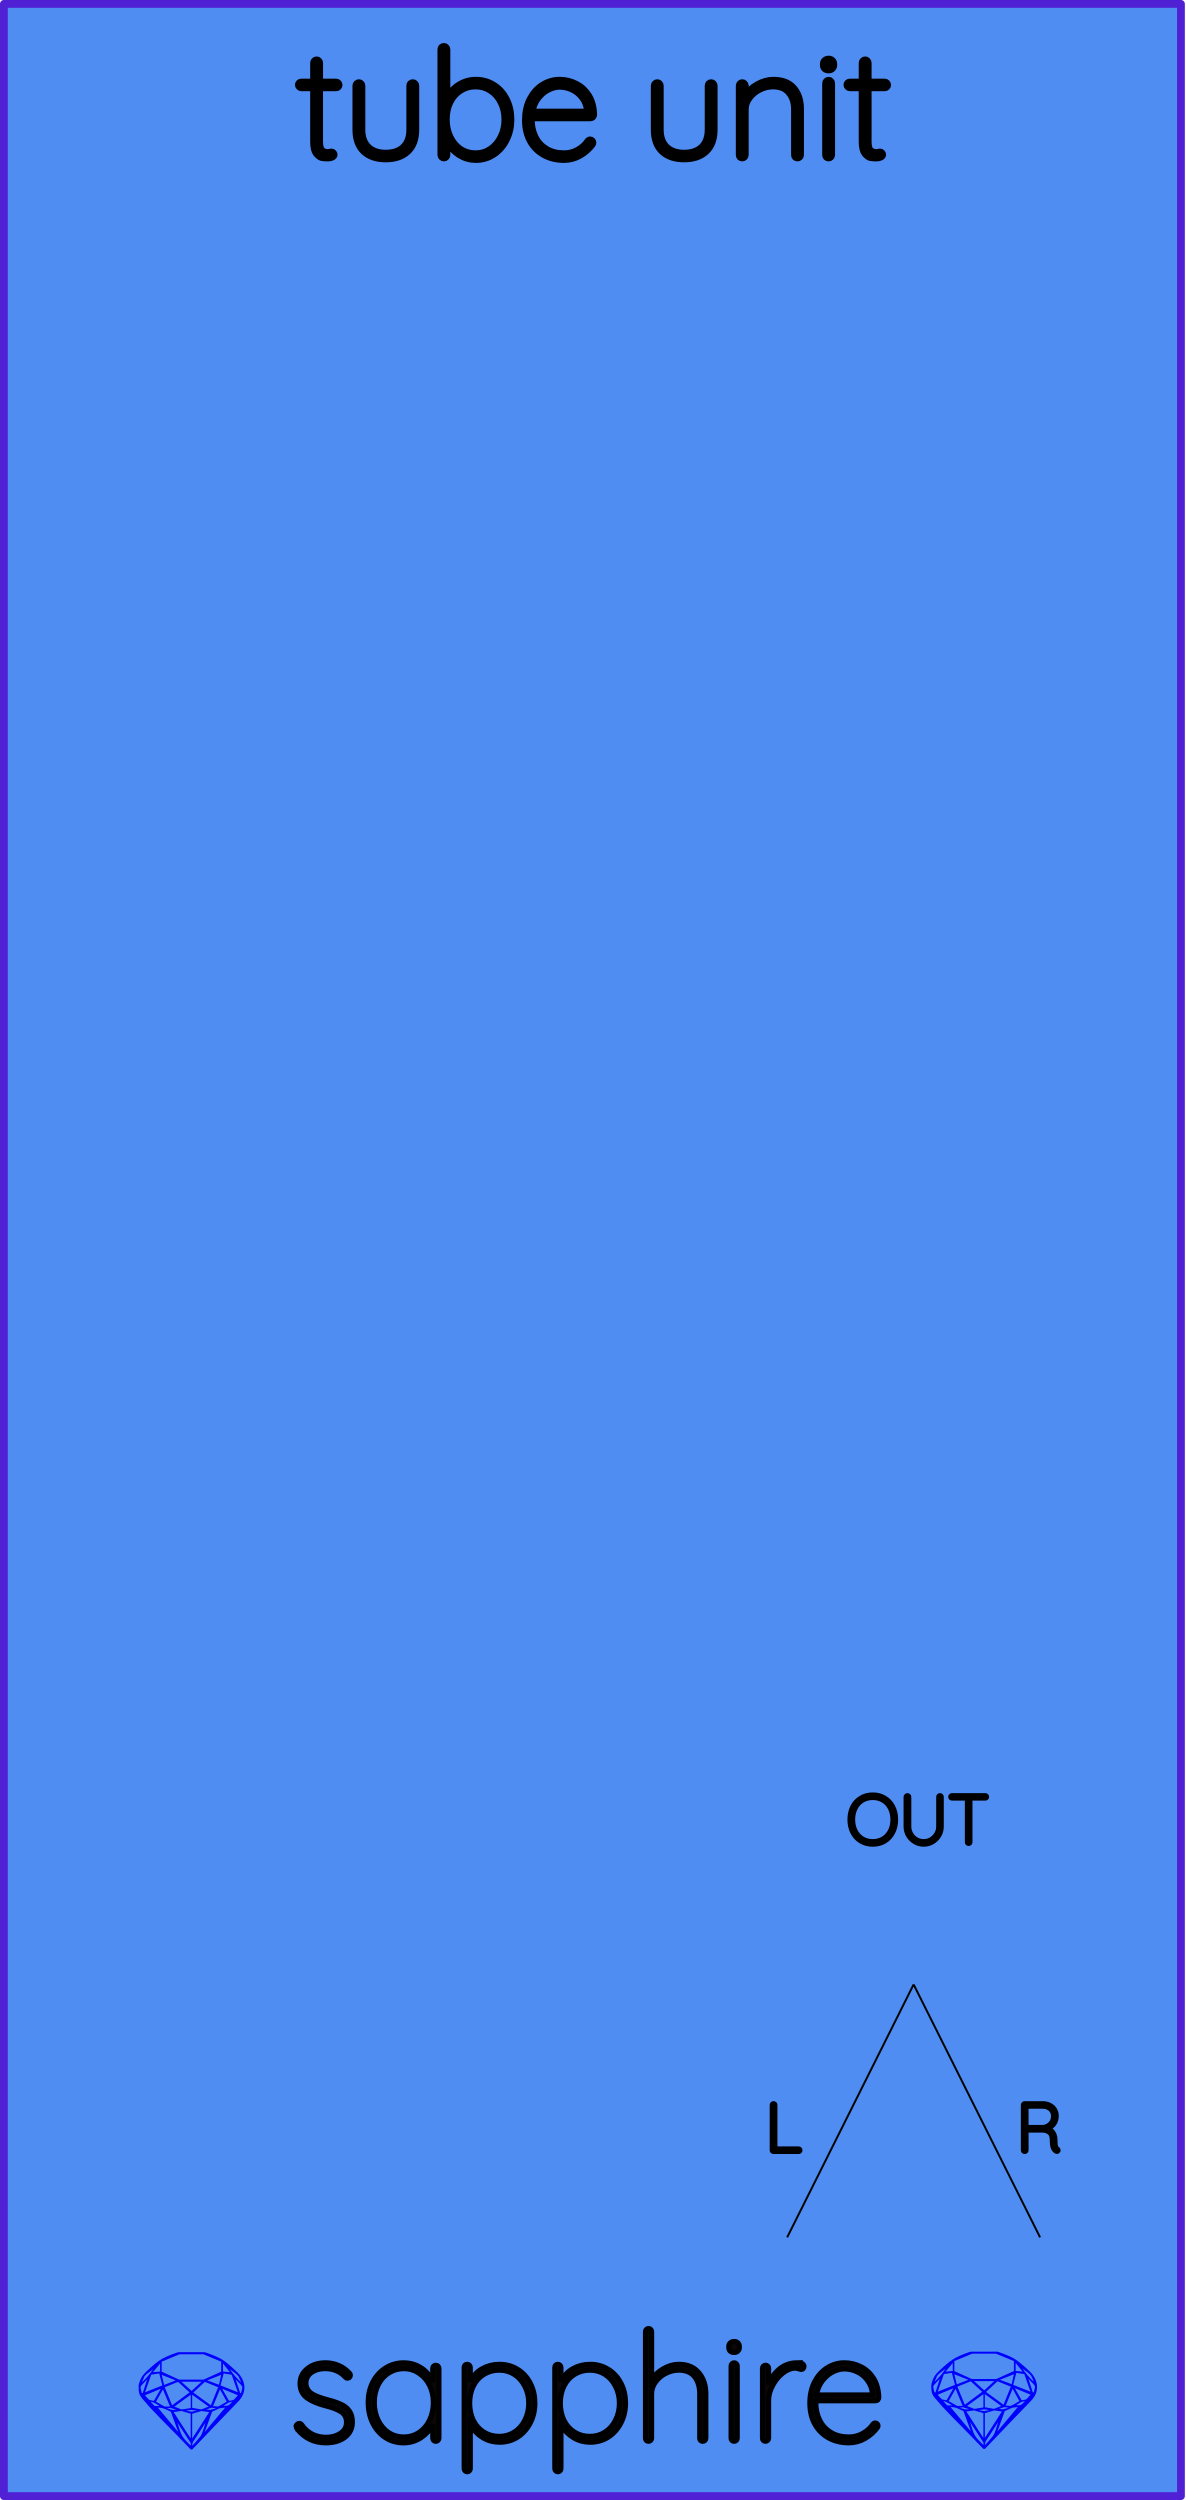
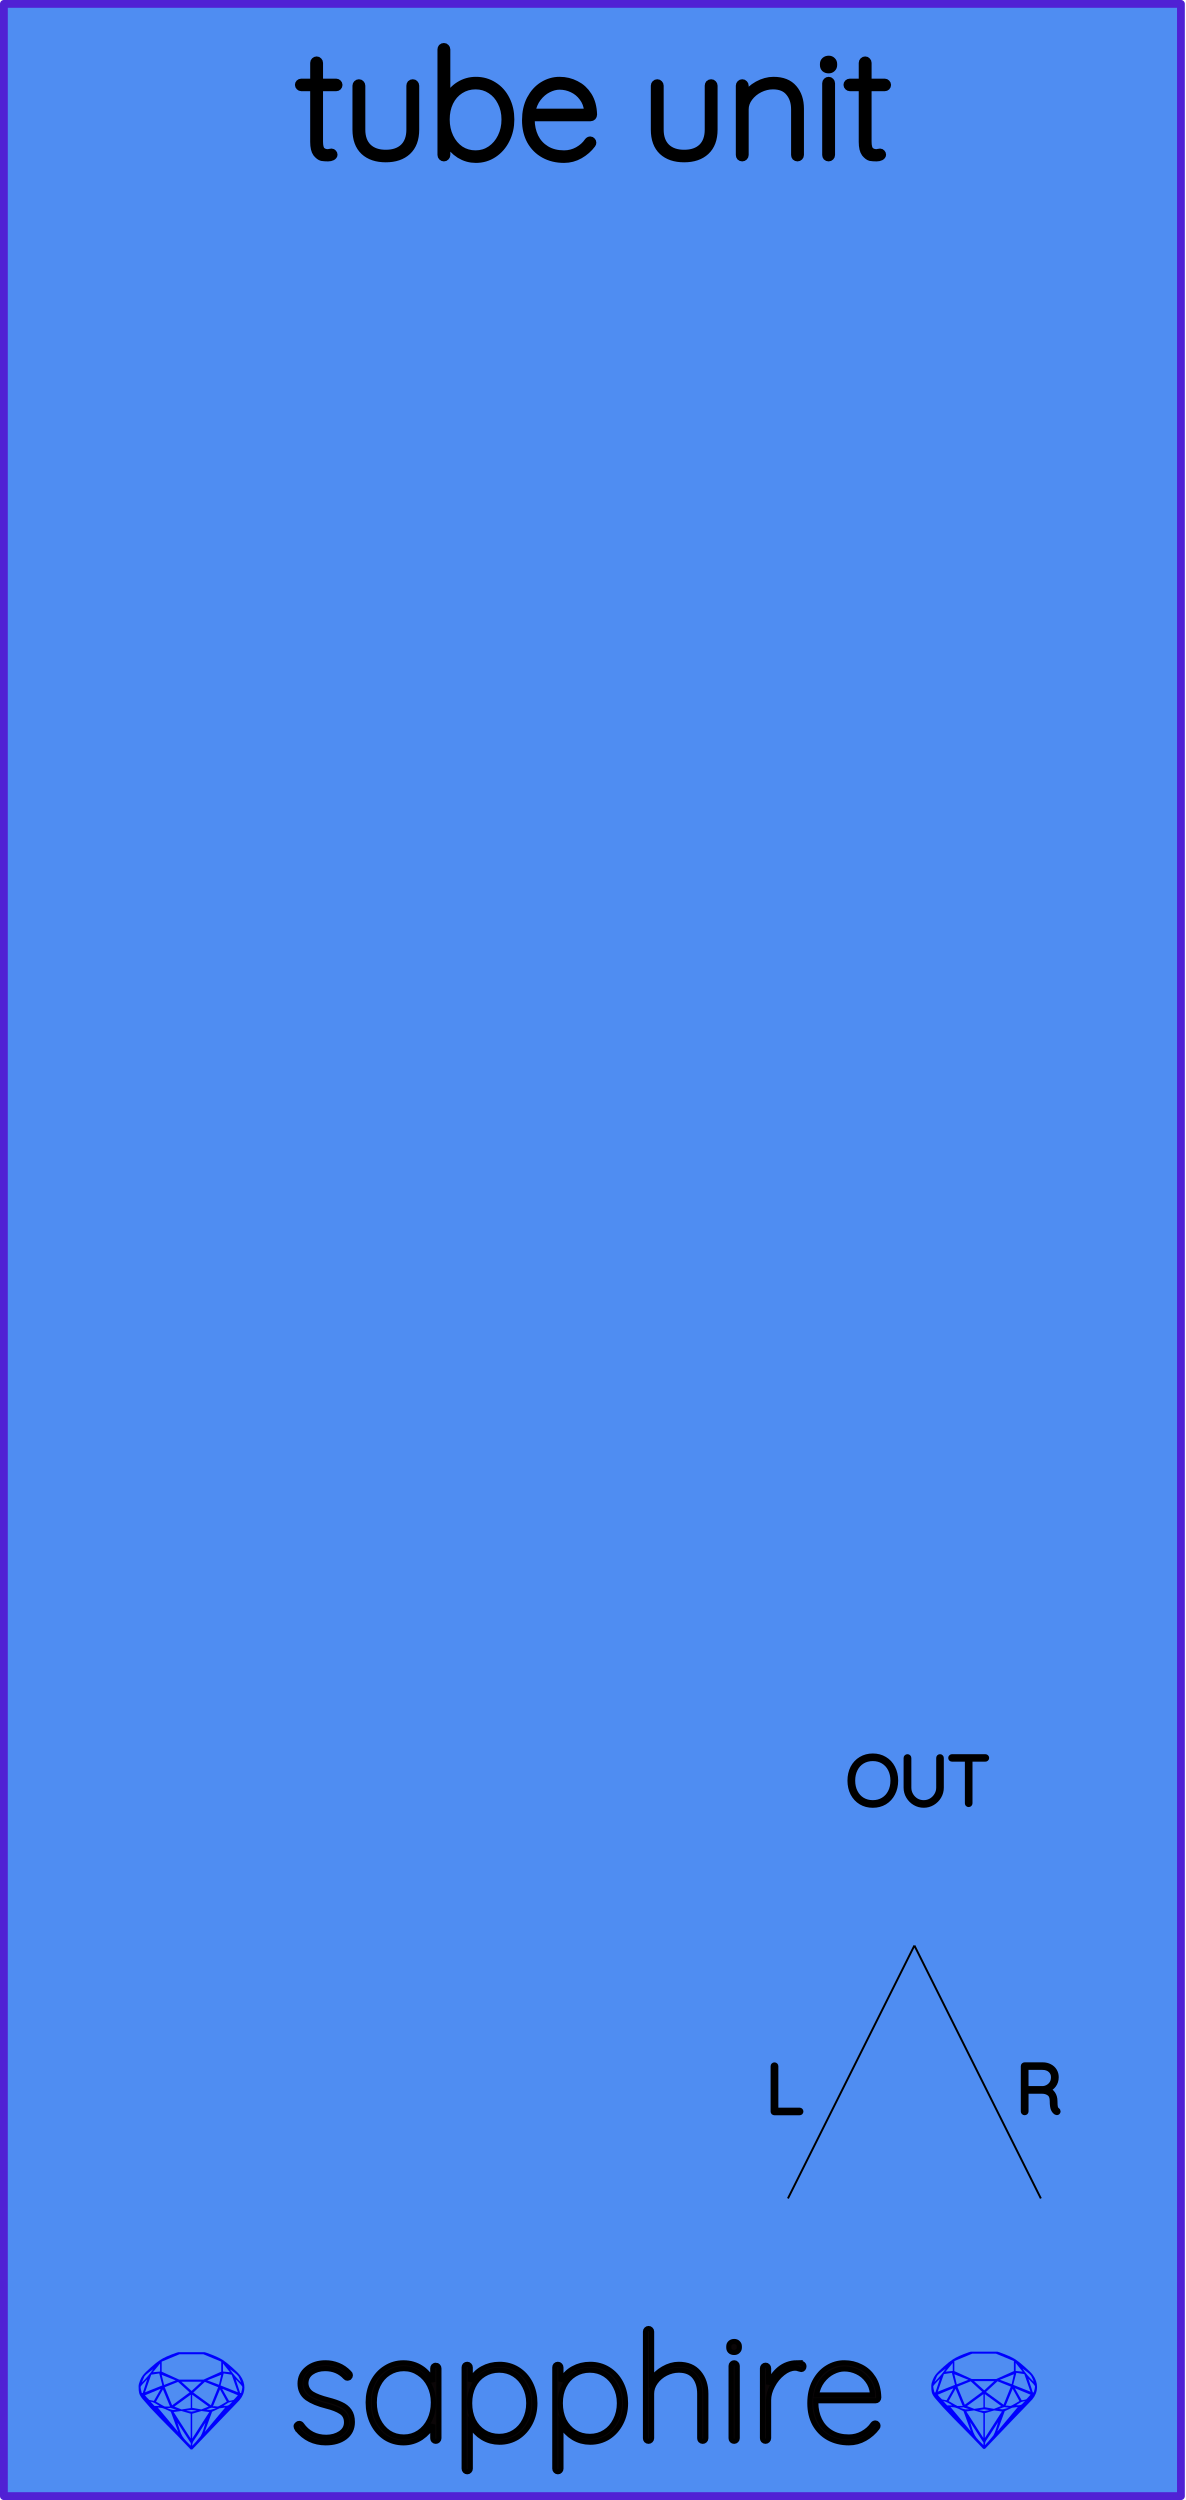
<svg xmlns="http://www.w3.org/2000/svg" width="60.96mm" height="128.5mm" viewBox="0 0 60.96 128.5" version="1.1" id="svg5">
  <defs id="defs2">
    <rect x="41.295" y="19.56" width="121.22" height="36.588" id="rect489" />
    <rect x="49.148" y="14.406" width="142.401" height="31.789" id="rect479" />
  </defs>
  <g id="PanelLayer">
    <rect style="display:inline;fill:#4f8df2;fill-opacity:1;fill-rule:nonzero;stroke:#5021d4;stroke-width:0.402;stroke-linecap:round;stroke-linejoin:round;stroke-dasharray:none;stroke-opacity:1;image-rendering:auto" id="rect13067" width="60.5" height="128.1" x="0.2" y="0.2" />
    <g aria-label="sapphire" id="brand_text" style="fill:#0b0607;stroke:#000000;stroke-width:0.265;stroke-linecap:square" transform="translate(4.47015,-0.5598251)">
      <path d="m 10.805,125.415 q -0.055,-0.086 -0.055,-0.149 0,-0.055 0.063,-0.102 0.039,-0.039 0.094,-0.039 0.078,0 0.125,0.063 0.454,0.65 1.269,0.65 0.415,0 0.728,-0.204 0.313,-0.211 0.313,-0.564 0,-0.36 -0.274,-0.54 -0.274,-0.18 -0.752,-0.298 -0.634,-0.157 -1.002,-0.415 -0.36,-0.266 -0.36,-0.744 0,-0.462 0.368,-0.76 0.368,-0.305 0.948,-0.305 0.321,0 0.634,0.125 0.321,0.125 0.58,0.399 0.055,0.047 0.055,0.11 0,0.07 -0.055,0.125 -0.063,0.031 -0.102,0.031 -0.055,0 -0.094,-0.047 -0.407,-0.446 -1.049,-0.446 -0.415,0 -0.705,0.204 -0.282,0.204 -0.282,0.564 0.023,0.337 0.305,0.525 0.29,0.18 0.846,0.321 0.399,0.102 0.658,0.227 0.266,0.117 0.423,0.337 0.157,0.219 0.157,0.572 0,0.493 -0.384,0.783 -0.376,0.282 -0.987,0.282 -0.893,0 -1.464,-0.705 z" style="stroke-width:0.265" id="path2060" />
      <path d="m 17.932,122.134 q 0.07,0 0.11,0.047 0.047,0.047 0.047,0.11 v 3.595 q 0,0.063 -0.047,0.11 -0.047,0.047 -0.11,0.047 -0.07,0 -0.117,-0.047 -0.039,-0.047 -0.039,-0.11 v -0.705 q -0.196,0.399 -0.603,0.674 -0.407,0.266 -0.901,0.266 -0.517,0 -0.932,-0.266 -0.415,-0.274 -0.65,-0.744 -0.235,-0.478 -0.235,-1.065 0,-0.58 0.235,-1.042 0.243,-0.47 0.658,-0.728 0.415,-0.266 0.924,-0.266 0.509,0 0.916,0.266 0.407,0.266 0.587,0.713 v -0.697 q 0,-0.063 0.039,-0.11 0.047,-0.047 0.117,-0.047 z m -1.645,3.689 q 0.431,0 0.775,-0.227 0.352,-0.235 0.548,-0.642 0.196,-0.407 0.196,-0.908 0,-0.478 -0.196,-0.877 -0.196,-0.399 -0.548,-0.627 -0.345,-0.235 -0.775,-0.235 -0.431,0 -0.783,0.227 -0.345,0.219 -0.54,0.619 -0.196,0.392 -0.196,0.893 0,0.501 0.196,0.908 0.196,0.407 0.54,0.642 0.345,0.227 0.783,0.227 z" style="stroke-width:0.265" id="path2062" />
      <path d="m 21.205,122.087 q 0.517,0 0.932,0.258 0.415,0.258 0.65,0.713 0.235,0.454 0.235,1.026 0,0.564 -0.243,1.026 -0.235,0.454 -0.65,0.721 -0.415,0.258 -0.924,0.258 -0.47,0 -0.861,-0.235 -0.392,-0.235 -0.642,-0.666 v 2.263 q 0,0.063 -0.047,0.11 -0.039,0.047 -0.11,0.047 -0.063,0 -0.11,-0.047 -0.047,-0.047 -0.047,-0.11 v -5.208 q 0,-0.063 0.039,-0.11 0.047,-0.047 0.117,-0.047 0.07,0 0.11,0.047 0.047,0.047 0.047,0.11 v 0.721 q 0.235,-0.446 0.627,-0.658 0.392,-0.219 0.877,-0.219 z m -0.016,3.704 q 0.431,0 0.775,-0.219 0.345,-0.219 0.54,-0.611 0.204,-0.392 0.204,-0.877 0,-0.486 -0.204,-0.869 -0.196,-0.392 -0.54,-0.611 -0.345,-0.219 -0.775,-0.219 -0.439,0 -0.791,0.219 -0.345,0.211 -0.54,0.603 -0.188,0.384 -0.188,0.877 0,0.493 0.188,0.885 0.196,0.384 0.54,0.603 0.352,0.219 0.791,0.219 z" style="stroke-width:0.265" id="path2064" />
      <path d="m 25.865,122.087 q 0.517,0 0.932,0.258 0.415,0.258 0.65,0.713 0.235,0.454 0.235,1.026 0,0.564 -0.243,1.026 -0.235,0.454 -0.65,0.721 -0.415,0.258 -0.924,0.258 -0.47,0 -0.861,-0.235 -0.392,-0.235 -0.642,-0.666 v 2.263 q 0,0.063 -0.047,0.11 -0.039,0.047 -0.11,0.047 -0.063,0 -0.11,-0.047 -0.047,-0.047 -0.047,-0.11 v -5.208 q 0,-0.063 0.039,-0.11 0.047,-0.047 0.117,-0.047 0.07,0 0.11,0.047 0.047,0.047 0.047,0.11 v 0.721 q 0.235,-0.446 0.627,-0.658 0.392,-0.219 0.877,-0.219 z m -0.016,3.704 q 0.431,0 0.775,-0.219 0.345,-0.219 0.54,-0.611 0.204,-0.392 0.204,-0.877 0,-0.486 -0.204,-0.869 -0.196,-0.392 -0.54,-0.611 -0.345,-0.219 -0.775,-0.219 -0.439,0 -0.791,0.219 -0.345,0.211 -0.54,0.603 -0.188,0.384 -0.188,0.877 0,0.493 0.188,0.885 0.196,0.384 0.54,0.603 0.352,0.219 0.791,0.219 z" style="stroke-width:0.265" id="path2066" />
      <path d="m 30.415,122.087 q 0.674,0 1.034,0.431 0.36,0.423 0.36,1.081 v 2.287 q 0,0.063 -0.047,0.11 -0.047,0.047 -0.11,0.047 -0.07,0 -0.117,-0.047 -0.039,-0.047 -0.039,-0.11 v -2.287 q 0,-0.54 -0.266,-0.877 -0.266,-0.337 -0.814,-0.337 -0.337,0 -0.666,0.164 -0.321,0.164 -0.525,0.446 -0.204,0.282 -0.204,0.603 v 2.287 q 0,0.063 -0.047,0.11 -0.047,0.047 -0.11,0.047 -0.07,0 -0.117,-0.047 -0.039,-0.047 -0.039,-0.11 v -5.482 q 0,-0.063 0.047,-0.11 0.047,-0.047 0.11,-0.047 0.07,0 0.11,0.047 0.047,0.047 0.047,0.11 v 2.475 q 0.219,-0.345 0.603,-0.564 0.392,-0.227 0.791,-0.227 z" style="stroke-width:0.265" id="path2068" />
      <path d="m 33.422,125.885 q 0,0.063 -0.047,0.11 -0.047,0.047 -0.11,0.047 -0.07,0 -0.117,-0.047 -0.039,-0.047 -0.039,-0.11 v -3.72 q 0,-0.063 0.047,-0.11 0.047,-0.047 0.11,-0.047 0.07,0 0.11,0.047 0.047,0.047 0.047,0.11 z m -0.157,-4.409 q -0.125,0 -0.204,-0.07 -0.07,-0.07 -0.07,-0.18 v -0.063 q 0,-0.11 0.078,-0.18 0.078,-0.07 0.204,-0.07 0.11,0 0.18,0.07 0.078,0.07 0.078,0.18 v 0.063 q 0,0.11 -0.078,0.18 -0.07,0.07 -0.188,0.07 z" style="stroke-width:0.265" id="path2070" />
      <path d="m 36.492,122.008 q 0.36,0 0.36,0.18 0,0.07 -0.039,0.117 -0.039,0.047 -0.102,0.047 -0.023,0 -0.117,-0.031 -0.086,-0.039 -0.188,-0.039 -0.321,0 -0.642,0.258 -0.321,0.251 -0.525,0.642 -0.204,0.384 -0.204,0.744 v 1.958 q 0,0.063 -0.047,0.11 -0.047,0.047 -0.11,0.047 -0.07,0 -0.117,-0.047 -0.039,-0.047 -0.039,-0.11 v -3.595 q 0,-0.063 0.047,-0.11 0.047,-0.047 0.11,-0.047 0.07,0 0.11,0.047 0.047,0.047 0.047,0.11 v 0.83 q 0.18,-0.478 0.556,-0.791 0.384,-0.313 0.901,-0.321 z" style="stroke-width:0.265" id="path2072" />
      <path d="m 40.525,125.102 q 0.055,0 0.094,0.047 0.039,0.039 0.039,0.094 0,0.055 -0.031,0.094 -0.258,0.345 -0.642,0.564 -0.384,0.219 -0.822,0.219 -0.587,0 -1.042,-0.251 -0.454,-0.251 -0.713,-0.713 -0.251,-0.462 -0.251,-1.073 0,-0.627 0.243,-1.096 0.251,-0.478 0.658,-0.728 0.407,-0.251 0.869,-0.251 0.462,0 0.854,0.204 0.399,0.196 0.65,0.595 0.251,0.399 0.266,0.987 0,0.063 -0.047,0.117 -0.047,0.047 -0.11,0.047 h -3.078 v 0.102 q 0,0.486 0.196,0.893 0.196,0.399 0.58,0.634 0.384,0.235 0.924,0.235 0.376,0 0.705,-0.18 0.337,-0.188 0.525,-0.47 0.055,-0.07 0.133,-0.07 z m -1.598,-2.78 q -0.29,0 -0.595,0.157 -0.298,0.149 -0.533,0.454 -0.227,0.298 -0.305,0.728 h 2.882 v -0.07 q -0.039,-0.399 -0.258,-0.681 -0.211,-0.29 -0.533,-0.439 -0.313,-0.149 -0.658,-0.149 z" style="stroke-width:0.265" id="path2074" />
    </g>
    <g aria-label="gemstone1" id="gem1" style="fill:#0000ff;stroke:#2e2114;stroke-width:0;stroke-linecap:square;stroke-opacity:1" transform="translate(4.7625,-0.5291667)">
      <path d="m 7.798,123.258 q 0,0.342 -0.243,0.631 -0.044,0.052 -0.204,0.215 -0.187,0.19 -0.785,0.813 l -1.444,1.513 q -0.019,0.003 -0.044,0.003 -0.028,0 -0.041,-0.003 -0.083,-0.083 -0.648,-0.675 -0.469,-0.474 -0.934,-0.948 -0.557,-0.568 -0.898,-0.981 -0.132,-0.16 -0.168,-0.298 -0.028,-0.102 -0.028,-0.342 0,-0.11 0.072,-0.289 0.066,-0.165 0.141,-0.265 0.119,-0.157 0.422,-0.424 0.284,-0.251 0.474,-0.375 0.273,-0.179 0.819,-0.367 0.096,-0.033 0.11,-0.033 h 1.362 q 0.011,0 0.105,0.033 0.568,0.201 0.824,0.367 0.165,0.105 0.474,0.378 0.322,0.284 0.422,0.422 0.215,0.295 0.215,0.626 z m -0.168,-0.273 q -0.033,-0.107 -0.135,-0.309 -0.072,-0.094 -0.209,-0.198 -0.119,-0.085 -0.234,-0.171 0.245,0.364 0.579,0.678 z m -0.573,-0.524 -0.358,-0.446 v 0.411 z m 0.637,0.758 q 0,-0.052 -0.342,-0.394 l 0.229,0.703 h 0.05 q 0.063,-0.218 0.063,-0.309 z m -0.232,0.273 -0.317,-0.904 -0.411,-0.063 -0.16,0.615 z m 0.003,0.154 -0.772,-0.32 h -0.03 l 0.345,0.606 q 0.08,-0.003 0.234,-0.047 0.025,-0.014 0.223,-0.24 z m -0.857,-1.05 -0.719,0.284 0.604,0.226 z m 0,-0.163 v -0.515 l -0.918,-0.38 h -1.224 l -0.918,0.38 v 0.515 l 0.898,0.408 h 1.254 z m 0.573,1.538 q -0.069,0.011 -0.198,0.052 -0.085,0.055 -0.259,0.163 0.019,0 0.063,0.003 0.041,0 0.063,0 0.119,0 0.19,-0.069 0.072,-0.072 0.141,-0.149 z m -0.289,0.003 -0.347,-0.631 -0.364,0.879 q 0.025,-0.017 0.066,-0.017 0.03,0 0.085,0.011 0.058,0.008 0.088,0.008 0.05,0 0.229,-0.107 0.229,-0.138 0.243,-0.143 z m -0.441,-0.741 -0.684,-0.276 -0.593,0.548 0.904,0.656 z m -0.854,-0.284 H 4.56 l 0.524,0.474 z m 0.75,1.367 q -0.229,-0.03 -0.229,-0.03 -0.036,0 -0.273,0.094 l 0.19,0.019 q 0.011,0 0.311,-0.083 z m -0.389,-0.088 -0.843,-0.612 v 0.675 l 0.471,0.083 z m 0.854,0.05 q -0.099,0.006 -0.295,0.039 -0.011,0.003 -0.378,0.176 -0.13,0.347 -0.38,1.042 z m -2.544,-1.397 -0.719,-0.284 0.124,0.518 z M 3.466,122.426 v -0.411 l -0.367,0.446 z m 1.516,1.072 -0.593,-0.54 -0.684,0.276 0.38,0.929 z m 0.369,0.943 q -0.033,-0.003 -0.135,-0.025 -0.085,-0.017 -0.138,-0.017 -0.052,0 -0.138,0.017 -0.102,0.022 -0.135,0.025 0.265,0.047 0.273,0.047 0.008,0 0.273,-0.047 z m -0.309,-0.138 v -0.686 l -0.843,0.612 0.372,0.146 z m 0.951,0.207 -0.397,-0.055 -0.48,0.141 v 1.276 z m -2.888,-2.202 q -0.119,0.085 -0.234,0.174 -0.146,0.107 -0.209,0.196 -0.044,0.105 -0.135,0.314 0.369,-0.364 0.579,-0.684 z m 0.477,0.832 -0.16,-0.615 -0.411,0.063 -0.317,0.904 z m 0.394,1.083 -0.364,-0.879 -0.356,0.631 q 0.435,0.251 0.452,0.251 0.091,0 0.267,-0.003 z m 1.822,0.83 q -0.132,0.212 -0.405,0.634 -0.077,0.107 -0.22,0.328 -0.058,0.105 -0.055,0.226 0.16,-0.152 0.433,-0.496 0.077,-0.13 0.141,-0.339 0.055,-0.176 0.107,-0.353 z m -1.494,-0.661 -0.27,-0.088 -0.008,-0.011 q -0.025,0 -0.107,0.011 -0.066,0.006 -0.107,0.006 0.273,0.091 0.311,0.091 0.025,0 0.182,-0.008 z M 3.493,123.327 h -0.03 l -0.772,0.32 q 0.066,0.097 0.223,0.24 0.077,0.014 0.234,0.047 z m -0.689,-0.502 q -0.342,0.347 -0.342,0.394 0,0.08 0.063,0.309 h 0.05 z m 2.235,3.045 v -1.276 l -0.48,-0.141 -0.397,0.055 z m -1.607,-1.676 q -0.256,-0.182 -0.458,-0.223 0.066,0.077 0.204,0.223 z m 1.61,2.045 v -0.138 L 4.359,125.052 q 0.052,0.176 0.107,0.353 0.063,0.209 0.141,0.339 0.069,0.119 0.204,0.259 0.116,0.119 0.232,0.237 z m -0.645,-0.706 q -0.116,-0.328 -0.38,-1.042 -0.135,-0.066 -0.273,-0.13 -0.16,-0.072 -0.289,-0.072 -0.052,0 -0.11,-0.014 z" style="font-size:5.644px;fill:#0000ff;stroke:#2e2114;stroke-opacity:1" id="path1186" />
    </g>
    <g aria-label="gemstone2" id="gem2" style="fill:#0000ff;stroke:#000000;stroke-width:0;stroke-linecap:square" transform="translate(5.532177,-0.8549378)">
      <path d="m 47.771,123.554 q 0,0.342 -0.243,0.631 -0.044,0.052 -0.204,0.215 -0.187,0.19 -0.785,0.813 l -1.444,1.513 q -0.019,0.003 -0.044,0.003 -0.028,0 -0.041,-0.003 -0.083,-0.083 -0.648,-0.675 -0.469,-0.474 -0.934,-0.948 -0.557,-0.568 -0.898,-0.981 -0.132,-0.16 -0.168,-0.298 -0.028,-0.102 -0.028,-0.342 0,-0.11 0.072,-0.289 0.066,-0.165 0.141,-0.265 0.119,-0.157 0.422,-0.424 0.284,-0.251 0.474,-0.375 0.273,-0.179 0.819,-0.367 0.096,-0.033 0.11,-0.033 h 1.361 q 0.011,0 0.105,0.033 0.568,0.201 0.824,0.367 0.165,0.105 0.474,0.378 0.322,0.284 0.422,0.422 0.215,0.295 0.215,0.626 z m -0.168,-0.273 q -0.033,-0.107 -0.135,-0.309 -0.072,-0.094 -0.209,-0.198 -0.119,-0.085 -0.234,-0.171 0.245,0.364 0.579,0.678 z m -0.573,-0.524 -0.358,-0.446 v 0.411 z m 0.637,0.758 q 0,-0.052 -0.342,-0.394 l 0.229,0.703 h 0.05 q 0.063,-0.218 0.063,-0.309 z m -0.232,0.273 -0.317,-0.904 -0.411,-0.063 -0.16,0.615 z m 0.003,0.154 -0.772,-0.32 h -0.03 l 0.345,0.606 q 0.08,-0.003 0.234,-0.047 0.025,-0.014 0.223,-0.24 z m -0.857,-1.05 -0.719,0.284 0.604,0.226 z m 0,-0.163 v -0.515 l -0.918,-0.38 h -1.224 l -0.918,0.38 v 0.515 l 0.898,0.408 h 1.254 z m 0.573,1.538 q -0.069,0.011 -0.198,0.052 -0.085,0.055 -0.259,0.163 0.019,0 0.063,0.003 0.041,0 0.063,0 0.119,0 0.19,-0.069 0.072,-0.072 0.141,-0.149 z m -0.289,0.003 -0.347,-0.631 -0.364,0.879 q 0.025,-0.017 0.066,-0.017 0.03,0 0.085,0.011 0.058,0.008 0.088,0.008 0.05,0 0.229,-0.107 0.229,-0.138 0.243,-0.143 z m -0.441,-0.741 -0.684,-0.276 -0.593,0.548 0.904,0.656 z m -0.854,-0.284 h -1.036 l 0.524,0.474 z m 0.75,1.367 q -0.229,-0.03 -0.229,-0.03 -0.036,0 -0.273,0.094 l 0.19,0.019 q 0.011,0 0.311,-0.083 z m -0.389,-0.088 -0.843,-0.612 v 0.675 l 0.471,0.083 z m 0.854,0.05 q -0.099,0.006 -0.295,0.039 -0.011,0.003 -0.378,0.176 -0.13,0.347 -0.38,1.042 z m -2.544,-1.397 -0.719,-0.284 0.124,0.518 z m -0.802,-0.455 v -0.411 l -0.367,0.446 z m 1.516,1.072 -0.593,-0.54 -0.684,0.276 0.38,0.929 z m 0.369,0.943 q -0.033,-0.003 -0.135,-0.025 -0.085,-0.017 -0.138,-0.017 -0.052,0 -0.138,0.017 -0.102,0.022 -0.135,0.025 0.265,0.047 0.273,0.047 0.008,0 0.273,-0.047 z m -0.309,-0.138 v -0.686 l -0.843,0.612 0.372,0.146 z m 0.951,0.207 -0.397,-0.055 -0.48,0.141 v 1.276 z m -2.888,-2.202 q -0.119,0.085 -0.234,0.174 -0.146,0.107 -0.209,0.196 -0.044,0.105 -0.135,0.314 0.369,-0.364 0.579,-0.684 z m 0.477,0.832 -0.16,-0.615 -0.411,0.063 -0.317,0.904 z m 0.394,1.083 -0.364,-0.879 -0.356,0.631 q 0.435,0.251 0.452,0.251 0.091,0 0.267,-0.003 z m 1.822,0.83 q -0.132,0.212 -0.405,0.634 -0.077,0.107 -0.22,0.328 -0.058,0.105 -0.055,0.226 0.16,-0.152 0.433,-0.496 0.077,-0.13 0.141,-0.339 0.055,-0.176 0.107,-0.353 z m -1.494,-0.661 -0.27,-0.088 -0.008,-0.011 q -0.025,0 -0.107,0.011 -0.066,0.006 -0.107,0.006 0.273,0.091 0.311,0.091 0.025,0 0.182,-0.008 z m -0.81,-1.064 h -0.03 l -0.772,0.32 q 0.066,0.097 0.223,0.24 0.077,0.014 0.234,0.047 z m -0.689,-0.502 q -0.342,0.347 -0.342,0.394 0,0.08 0.063,0.309 h 0.05 z m 2.235,3.045 v -1.276 l -0.48,-0.141 -0.397,0.055 z m -1.607,-1.676 q -0.256,-0.182 -0.458,-0.223 0.066,0.077 0.204,0.223 z m 1.61,2.045 v -0.138 l -0.684,-1.05 q 0.052,0.176 0.107,0.353 0.063,0.209 0.141,0.339 0.069,0.119 0.204,0.259 0.116,0.119 0.232,0.237 z m -0.645,-0.706 q -0.116,-0.328 -0.38,-1.042 -0.135,-0.066 -0.273,-0.13 -0.16,-0.072 -0.289,-0.072 -0.052,0 -0.11,-0.014 z" style="font-size:5.644px;fill:#0000ff;stroke:#cdf812" id="path1183" />
    </g>
    <text xml:space="preserve" transform="scale(0.2645833)" id="text477" style="font-weight:300;font-size:13.333px;font-family:'Quicksand Light';-inkscape-font-specification:'Quicksand Light, Light';white-space:pre;shape-inside:url(#rect479);display:inline;fill:#141789;fill-opacity:0.203;stroke:#000000;stroke-width:0.189;stroke-linecap:round;stroke-linejoin:bevel" />
    <text xml:space="preserve" style="font-weight:300;font-size:3.528px;font-family:'Quicksand Light';-inkscape-font-specification:'Quicksand Light, Light';fill:#141789;fill-opacity:0.203;stroke:#000000;stroke-width:0.05;stroke-linecap:round;stroke-linejoin:bevel" x="22.761" y="6.942" id="text485">
      <tspan id="tspan483" style="stroke-width:0.05" x="22.761" y="6.942" />
    </text>
    <g aria-label="tube unit" transform="matrix(0.2645833,0,0,0.2645833,4.268586,-4.233333)" id="text487" style="font-size:26.667px;font-family:'Quicksand Light';-inkscape-font-specification:'Quicksand Light, Normal';white-space:pre;shape-inside:url(#rect489);display:inline;stroke:#000000;stroke-width:1.323;stroke-linecap:round;stroke-linejoin:bevel">
      <path d="m 49.186,31.939 q 0.205,0 0.381,0.176 0.176,0.176 0.176,0.381 0,0.235 -0.176,0.411 -0.147,0.147 -0.381,0.147 h -3.227 v 10.443 q 0,1.291 0.44,1.731 0.469,0.411 1.173,0.411 0.117,0 0.323,-0.059 0.235,-0.059 0.381,-0.059 0.205,0 0.352,0.176 0.147,0.147 0.147,0.352 0,0.264 -0.352,0.469 -0.352,0.176 -0.821,0.176 -0.733,0 -1.232,-0.088 -0.499,-0.117 -1.056,-0.792 -0.528,-0.704 -0.528,-2.259 V 33.054 h -2.405 q -0.205,0 -0.381,-0.176 -0.176,-0.176 -0.176,-0.381 0,-0.235 0.147,-0.381 0.176,-0.176 0.411,-0.176 h 2.405 V 28.214 q 0,-0.235 0.176,-0.411 0.176,-0.176 0.411,-0.176 0.264,0 0.411,0.176 0.176,0.176 0.176,0.411 v 3.725 z" style="font-size:29.333px" id="path5314" />
      <path d="m 64.058,32.057 q 0.264,0 0.411,0.176 0.176,0.176 0.176,0.411 v 8.536 q 0,2.787 -1.584,4.253 -1.555,1.437 -4.253,1.437 -2.699,0 -4.253,-1.437 -1.555,-1.467 -1.555,-4.253 v -8.536 q 0,-0.235 0.176,-0.411 0.176,-0.176 0.411,-0.176 0.264,0 0.411,0.176 0.176,0.176 0.176,0.411 v 8.536 q 0,2.2 1.232,3.403 1.232,1.173 3.403,1.173 2.2,0 3.432,-1.173 1.232,-1.203 1.232,-3.403 v -8.536 q 0,-0.235 0.147,-0.411 0.176,-0.176 0.44,-0.176 z" style="font-size:29.333px" id="path5316" />
      <path d="m 76.319,31.587 q 1.936,0 3.491,0.997 1.555,0.968 2.435,2.728 0.88,1.731 0.88,3.901 0,2.171 -0.909,3.96 -0.88,1.76 -2.435,2.787 -1.555,1.027 -3.461,1.027 -1.731,0 -3.197,-0.909 -1.467,-0.939 -2.435,-2.581 v 2.611 q 0,0.235 -0.176,0.411 -0.147,0.176 -0.411,0.176 -0.235,0 -0.411,-0.176 -0.176,-0.176 -0.176,-0.411 V 25.603 q 0,-0.235 0.147,-0.411 0.176,-0.176 0.44,-0.176 0.264,0 0.411,0.176 0.176,0.176 0.176,0.411 v 9.563 q 0.88,-1.731 2.347,-2.64 1.496,-0.939 3.285,-0.939 z m -0.059,14.285 q 1.613,0 2.904,-0.88 1.291,-0.88 2.024,-2.376 0.763,-1.525 0.763,-3.403 0,-1.877 -0.763,-3.344 -0.733,-1.496 -2.024,-2.317 -1.291,-0.851 -2.904,-0.851 -1.643,0 -2.963,0.851 -1.291,0.821 -2.024,2.317 -0.704,1.467 -0.704,3.344 0,1.877 0.733,3.403 0.733,1.525 2.024,2.405 1.291,0.851 2.933,0.851 z" style="font-size:29.333px" id="path5318" />
      <path d="m 98.553,43.174 q 0.205,0 0.352,0.176 0.147,0.147 0.147,0.352 0,0.205 -0.117,0.352 -0.968,1.291 -2.405,2.112 -1.437,0.821 -3.08,0.821 -2.2,0 -3.901,-0.939 -1.701,-0.939 -2.669,-2.669 -0.939,-1.731 -0.939,-4.019 0,-2.347 0.909,-4.107 0.939,-1.789 2.464,-2.728 1.525,-0.939 3.256,-0.939 1.731,0 3.197,0.763 1.496,0.733 2.435,2.229 0.939,1.496 0.997,3.696 0,0.235 -0.176,0.44 -0.176,0.176 -0.411,0.176 H 87.084 v 0.381 q 0,1.819 0.733,3.344 0.733,1.496 2.171,2.376 1.437,0.88 3.461,0.88 1.408,0 2.64,-0.675 1.261,-0.704 1.965,-1.76 0.205,-0.264 0.499,-0.264 z M 92.57,32.761 q -1.085,0 -2.229,0.587 -1.115,0.557 -1.995,1.701 -0.851,1.115 -1.144,2.728 h 10.795 v -0.264 q -0.147,-1.496 -0.968,-2.552 -0.792,-1.085 -1.995,-1.643 -1.173,-0.557 -2.464,-0.557 z" style="font-size:29.333px" id="path5320" />
      <path d="m 122.02,32.057 q 0.264,0 0.411,0.176 0.176,0.176 0.176,0.411 v 8.536 q 0,2.787 -1.584,4.253 -1.555,1.437 -4.253,1.437 -2.699,0 -4.253,-1.437 -1.555,-1.467 -1.555,-4.253 v -8.536 q 0,-0.235 0.176,-0.411 0.176,-0.176 0.411,-0.176 0.264,0 0.411,0.176 0.176,0.176 0.176,0.411 v 8.536 q 0,2.2 1.232,3.403 1.232,1.173 3.403,1.173 2.2,0 3.432,-1.173 1.232,-1.203 1.232,-3.403 v -8.536 q 0,-0.235 0.147,-0.411 0.176,-0.176 0.44,-0.176 z" style="font-size:29.333px" id="path5322" />
      <path d="m 134.135,31.587 q 2.611,0 3.931,1.555 1.32,1.525 1.32,3.989 v 8.976 q 0,0.235 -0.176,0.411 -0.176,0.176 -0.411,0.176 -0.264,0 -0.44,-0.176 -0.147,-0.176 -0.147,-0.411 v -8.859 q 0,-1.995 -1.056,-3.256 -1.027,-1.291 -3.139,-1.291 -1.291,0 -2.552,0.616 -1.232,0.616 -2.024,1.672 -0.792,1.056 -0.792,2.259 v 8.859 q 0,0.235 -0.176,0.411 -0.176,0.176 -0.411,0.176 -0.264,0 -0.44,-0.176 -0.147,-0.176 -0.147,-0.411 V 32.643 q 0,-0.235 0.176,-0.411 0.176,-0.176 0.411,-0.176 0.264,0 0.411,0.176 0.176,0.176 0.176,0.411 v 1.965 q 0.851,-1.32 2.376,-2.171 1.555,-0.851 3.109,-0.851 z" style="font-size:29.333px" id="path5324" />
      <path d="m 145.428,46.107 q 0,0.235 -0.176,0.411 -0.176,0.176 -0.411,0.176 -0.264,0 -0.44,-0.176 -0.147,-0.176 -0.147,-0.411 V 32.174 q 0,-0.235 0.176,-0.411 0.176,-0.176 0.411,-0.176 0.264,0 0.411,0.176 0.176,0.176 0.176,0.411 z M 144.841,29.593 q -0.469,0 -0.763,-0.264 -0.264,-0.264 -0.264,-0.675 v -0.235 q 0,-0.411 0.293,-0.675 0.293,-0.264 0.763,-0.264 0.411,0 0.675,0.264 0.293,0.264 0.293,0.675 v 0.235 q 0,0.411 -0.293,0.675 -0.264,0.264 -0.704,0.264 z" style="font-size:29.333px" id="path5326" />
      <path d="m 155.753,31.939 q 0.205,0 0.381,0.176 0.176,0.176 0.176,0.381 0,0.235 -0.176,0.411 -0.147,0.147 -0.381,0.147 h -3.227 v 10.443 q 0,1.291 0.44,1.731 0.469,0.411 1.173,0.411 0.117,0 0.323,-0.059 0.235,-0.059 0.381,-0.059 0.205,0 0.352,0.176 0.147,0.147 0.147,0.352 0,0.264 -0.352,0.469 -0.352,0.176 -0.821,0.176 -0.733,0 -1.232,-0.088 -0.499,-0.117 -1.056,-0.792 -0.528,-0.704 -0.528,-2.259 V 33.054 h -2.405 q -0.205,0 -0.381,-0.176 -0.176,-0.176 -0.176,-0.381 0,-0.235 0.147,-0.381 0.176,-0.176 0.411,-0.176 h 2.405 V 28.214 q 0,-0.235 0.176,-0.411 0.176,-0.176 0.411,-0.176 0.264,0 0.411,0.176 0.176,0.176 0.176,0.411 v 3.725 z" style="font-size:29.333px" id="path5328" />
    </g>
-     <path style="fill:#141789;stroke:#000000;stroke-width:0.1;stroke-linecap:round;stroke-linejoin:bevel;stroke-dasharray:none" d="M 46.96,102 L 40.46,115 z L 53.46,115 z" id="drive_connectors_path" />
+     <path style="fill:#141789;stroke:#000000;stroke-width:0.1;stroke-linecap:round;stroke-linejoin:bevel;stroke-dasharray:none" d="M 47.0,100 L 40.5,113 z L 53.5,113 z" id="drive_connectors_path" />
    <g aria-label="L" id="text364" style="font-size:3.528px;font-family:'Quicksand Light';-inkscape-font-specification:'Quicksand Light, Normal';stroke:#000000;stroke-width:0.25;stroke-linecap:round;stroke-linejoin:bevel" transform="translate(-1.7,-1.141699)">
-       <path d="m 42.753,111.592 q 0.028,0 0.049,0.021 0.021,0.021 0.021,0.049 0,0.032 -0.021,0.053 -0.021,0.018 -0.049,0.018 h -1.295 q -0.032,0 -0.053,-0.021 -0.018,-0.021 -0.018,-0.049 v -2.328 q 0,-0.028 0.021,-0.049 0.021,-0.021 0.053,-0.021 0.032,0 0.053,0.021 0.021,0.021 0.021,0.049 v 2.258 z" id="path524" />
+       <path d="m 42.8,109.6 q 0.028,0 0.049,0.021 0.021,0.021 0.021,0.049 0,0.032 -0.021,0.053 -0.021,0.018 -0.049,0.018 h -1.295 q -0.032,0 -0.053,-0.021 -0.018,-0.021 -0.018,-0.049 v -2.328 q 0,-0.028 0.021,-0.049 0.021,-0.021 0.053,-0.021 0.032,0 0.053,0.021 0.021,0.021 0.021,0.049 v 2.258 z" id="path524" />
    </g>
    <g aria-label="R" id="text368" style="font-size:3.528px;font-family:'Quicksand Light';-inkscape-font-specification:'Quicksand Light, Normal';stroke:#000000;stroke-width:0.25;stroke-linecap:round;stroke-linejoin:bevel" transform="translate(0.75,-1.141749)">
-       <path d="m 53.602,111.596 q 0.039,0.025 0.039,0.064 0,0.032 -0.021,0.053 -0.018,0.018 -0.046,0.018 -0.021,0 -0.032,-0.007 -0.095,-0.053 -0.152,-0.176 -0.056,-0.127 -0.056,-0.413 0,-0.289 -0.155,-0.395 -0.155,-0.109 -0.36,-0.109 h -0.825 v 1.034 q 0,0.028 -0.021,0.049 -0.021,0.021 -0.053,0.021 -0.032,0 -0.053,-0.021 -0.021,-0.021 -0.021,-0.049 v -2.328 q 0,-0.028 0.021,-0.049 0.021,-0.021 0.049,-0.021 h 0.931 q 0.205,0 0.363,0.085 0.159,0.081 0.247,0.226 0.088,0.145 0.088,0.328 0,0.236 -0.127,0.406 -0.123,0.169 -0.325,0.229 0.169,0.053 0.279,0.212 0.109,0.155 0.109,0.385 0,0.236 0.028,0.332 0.032,0.092 0.092,0.131 z m -0.737,-1.108 q 0.222,-0.021 0.377,-0.176 0.155,-0.155 0.155,-0.406 0,-0.219 -0.155,-0.36 -0.155,-0.141 -0.413,-0.141 h -0.836 v 1.083 z" id="path527" />
+       <path d="m 53.6,109.6 q 0.039,0.025 0.039,0.064 0,0.032 -0.021,0.053 -0.018,0.018 -0.046,0.018 -0.021,0 -0.032,-0.007 -0.095,-0.053 -0.152,-0.176 -0.056,-0.127 -0.056,-0.413 0,-0.289 -0.155,-0.395 -0.155,-0.109 -0.36,-0.109 h -0.825 v 1.034 q 0,0.028 -0.021,0.049 -0.021,0.021 -0.053,0.021 -0.032,0 -0.053,-0.021 -0.021,-0.021 -0.021,-0.049 v -2.328 q 0,-0.028 0.021,-0.049 0.021,-0.021 0.049,-0.021 h 0.931 q 0.205,0 0.363,0.085 0.159,0.081 0.247,0.226 0.088,0.145 0.088,0.328 0,0.236 -0.127,0.406 -0.123,0.169 -0.325,0.229 0.169,0.053 0.279,0.212 0.109,0.155 0.109,0.385 0,0.236 0.028,0.332 0.032,0.092 0.092,0.131 z m -0.737,-1.108 q 0.222,-0.021 0.377,-0.176 0.155,-0.155 0.155,-0.406 0,-0.219 -0.155,-0.36 -0.155,-0.141 -0.413,-0.141 h -0.836 v 1.083 z" id="path527" />
    </g>
-     <g aria-label="OUT" id="text760" style="font-size:3.528px;font-family:'Quicksand Light';-inkscape-font-specification:'Quicksand Light, Normal';stroke:#000000;stroke-width:0.25;stroke-linecap:round;stroke-linejoin:bevel" transform="translate(0.7086,0.9316298)">
+     <g aria-label="OUT" id="text760" style="font-size:3.528px;font-family:'Quicksand Light';-inkscape-font-specification:'Quicksand Light, Normal';stroke:#000000;stroke-width:0.25;stroke-linecap:round;stroke-linejoin:bevel" transform="translate(0.71,-1.07)">
      <path d="m 45.331,92.594 q 0,0.37 -0.152,0.66 -0.148,0.289 -0.416,0.452 -0.268,0.159 -0.61,0.159 -0.342,0 -0.61,-0.159 -0.268,-0.162 -0.42,-0.452 -0.148,-0.289 -0.148,-0.66 0,-0.37 0.148,-0.66 0.152,-0.289 0.42,-0.448 0.268,-0.162 0.61,-0.162 0.342,0 0.61,0.162 0.268,0.159 0.416,0.448 0.152,0.289 0.152,0.66 z m -0.148,0 q 0,-0.332 -0.131,-0.589 -0.131,-0.258 -0.367,-0.399 -0.233,-0.141 -0.533,-0.141 -0.3,0 -0.536,0.141 -0.233,0.141 -0.363,0.399 -0.131,0.258 -0.131,0.589 0,0.332 0.131,0.589 0.131,0.258 0.363,0.399 0.236,0.141 0.536,0.141 0.3,0 0.533,-0.141 0.236,-0.141 0.367,-0.399 0.131,-0.258 0.131,-0.589 z" id="path767" />
      <path d="m 47.607,91.36 q 0.032,0 0.049,0.021 0.021,0.021 0.021,0.049 v 1.524 q 0,0.247 -0.123,0.455 -0.123,0.208 -0.332,0.332 -0.208,0.123 -0.452,0.123 -0.247,0 -0.455,-0.123 -0.208,-0.123 -0.332,-0.332 Q 45.86,93.201 45.86,92.954 V 91.43 q 0,-0.032 0.021,-0.049 0.021,-0.021 0.053,-0.021 0.032,0 0.053,0.021 0.021,0.021 0.021,0.049 v 1.524 q 0,0.208 0.102,0.385 0.102,0.176 0.275,0.282 0.176,0.102 0.385,0.102 0.208,0 0.381,-0.102 0.176,-0.106 0.279,-0.282 0.106,-0.176 0.106,-0.385 V 91.43 q 0,-0.028 0.018,-0.049 0.021,-0.021 0.053,-0.021 z" id="path769" />
      <path d="m 49.938,91.36 q 0.028,0 0.049,0.021 0.021,0.018 0.021,0.046 0,0.032 -0.021,0.049 -0.018,0.018 -0.049,0.018 h -0.787 v 2.265 q 0,0.028 -0.021,0.049 -0.021,0.021 -0.049,0.021 -0.032,0 -0.053,-0.021 -0.018,-0.021 -0.018,-0.049 V 91.494 h -0.787 q -0.028,0 -0.049,-0.018 -0.021,-0.021 -0.021,-0.049 0,-0.028 0.021,-0.046 0.021,-0.021 0.049,-0.021 z" id="path771" />
    </g>
  </g>
</svg>
